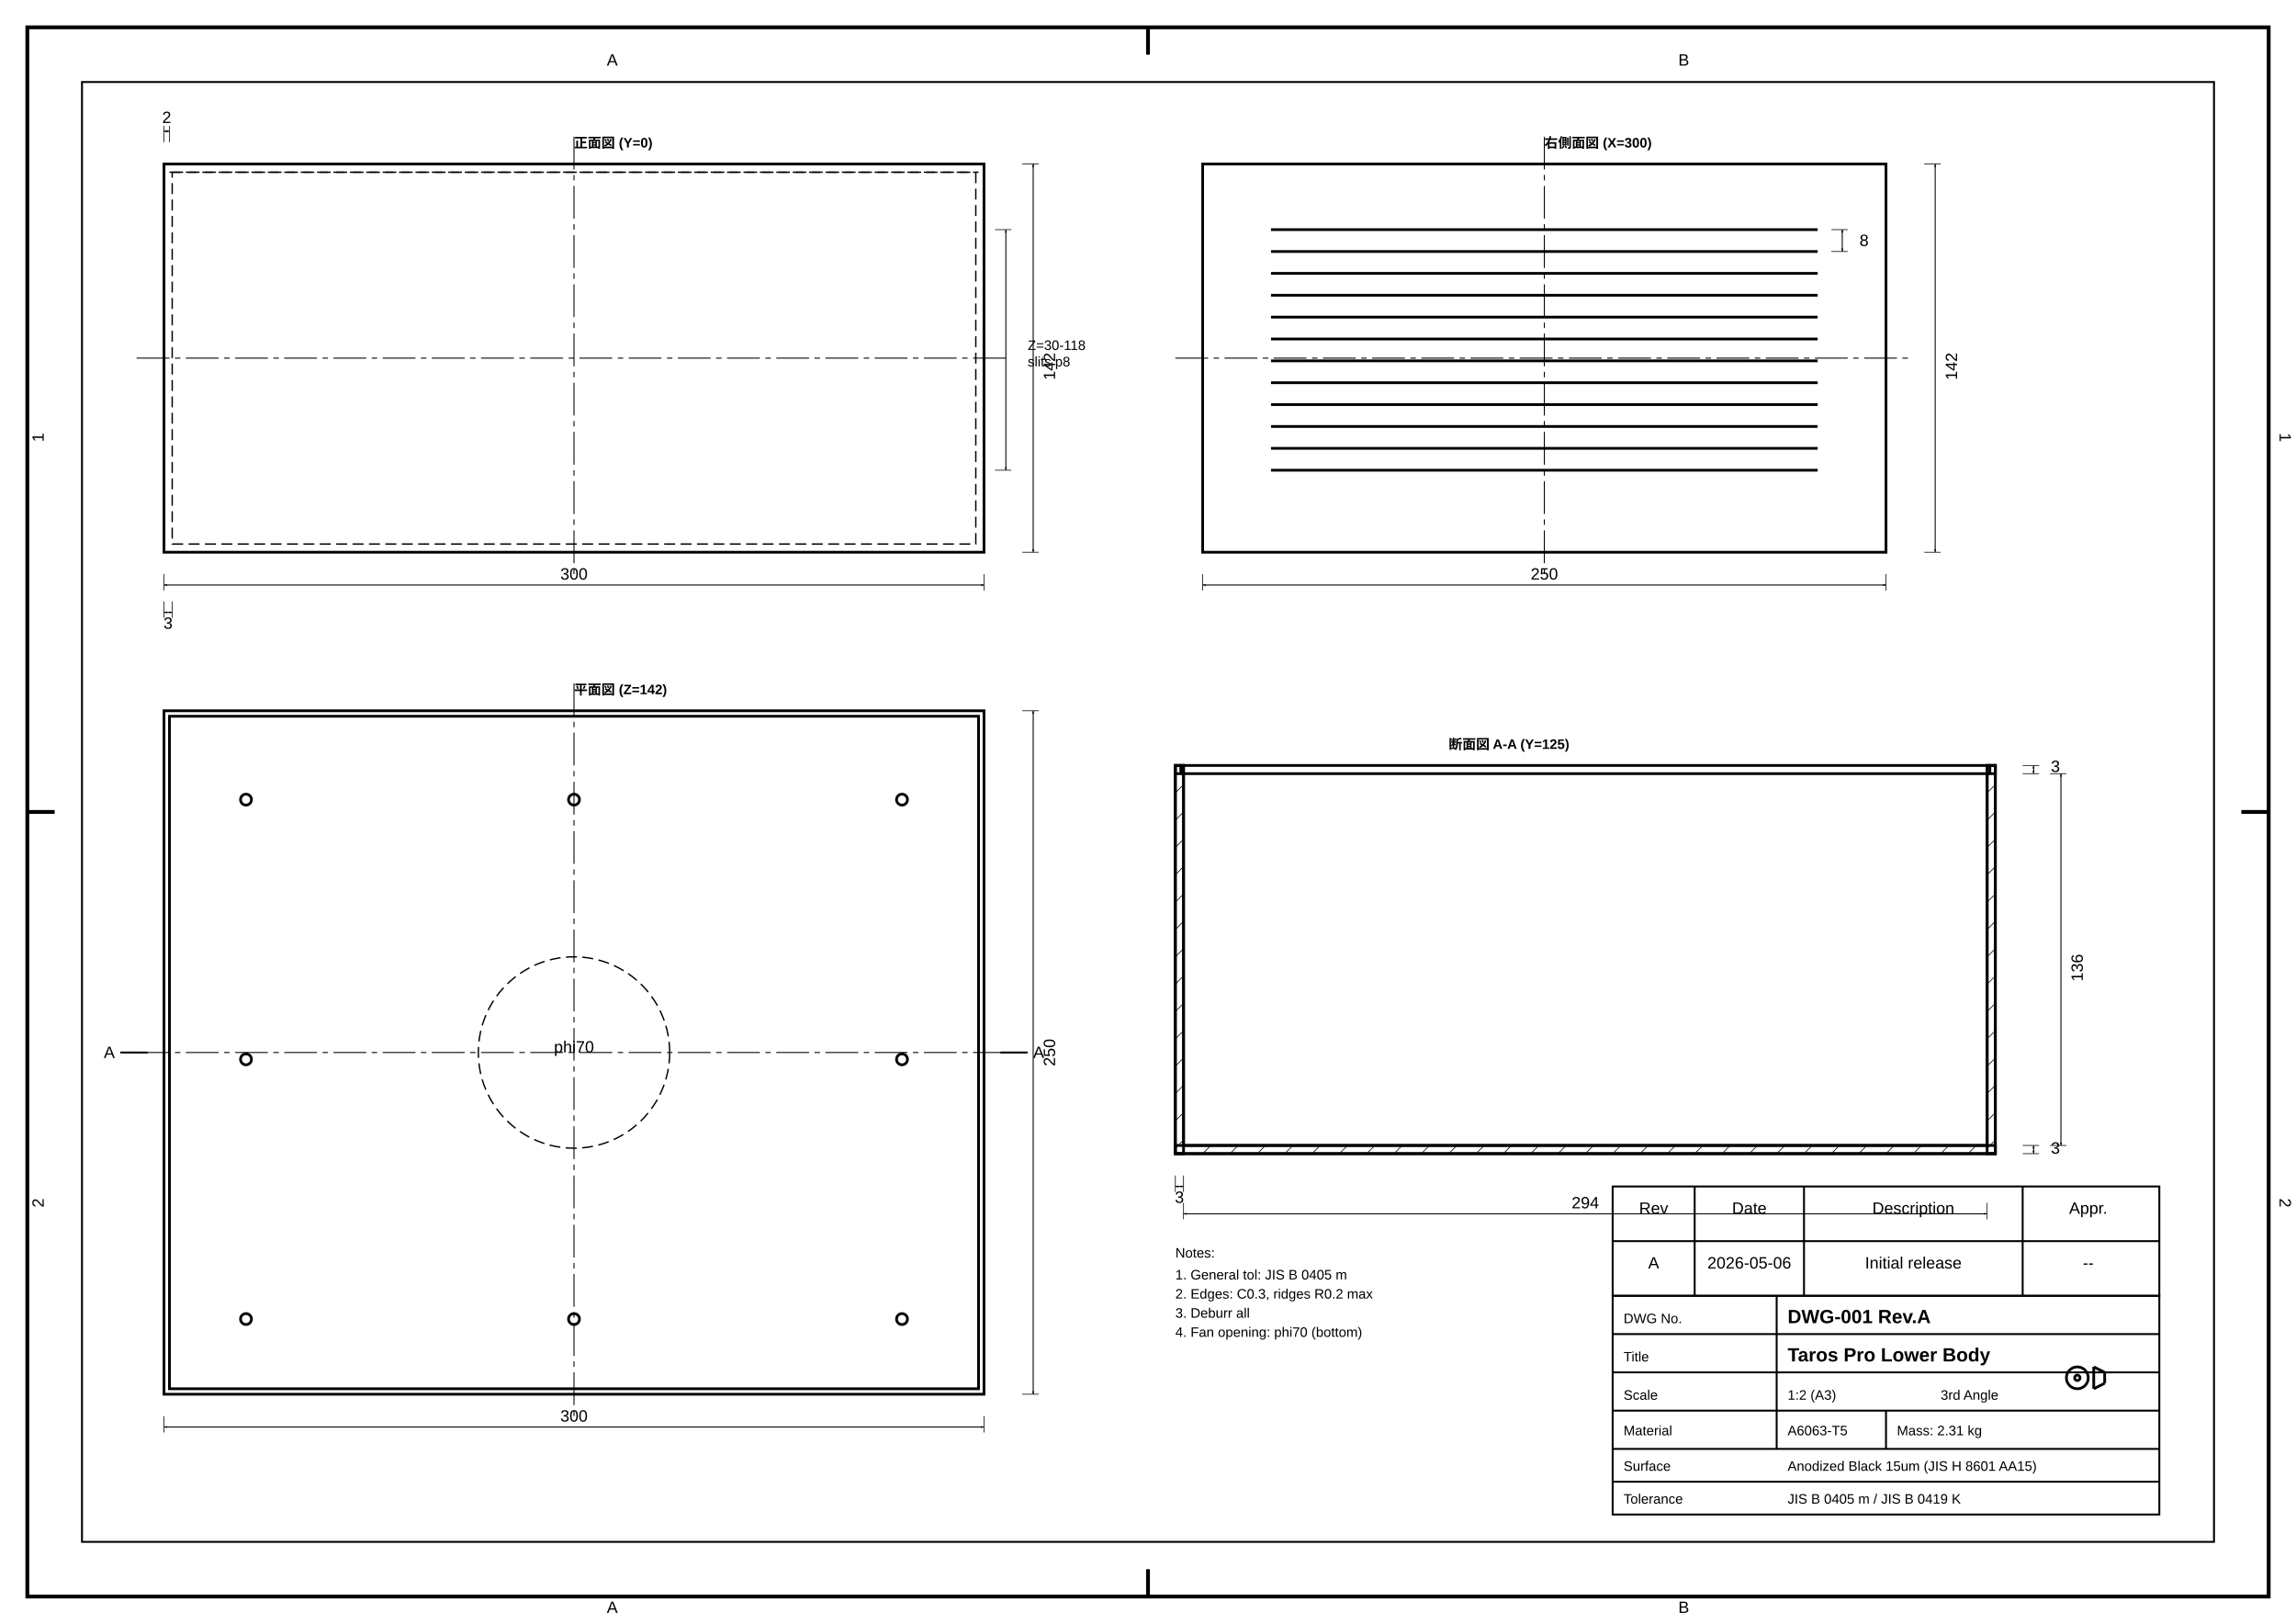
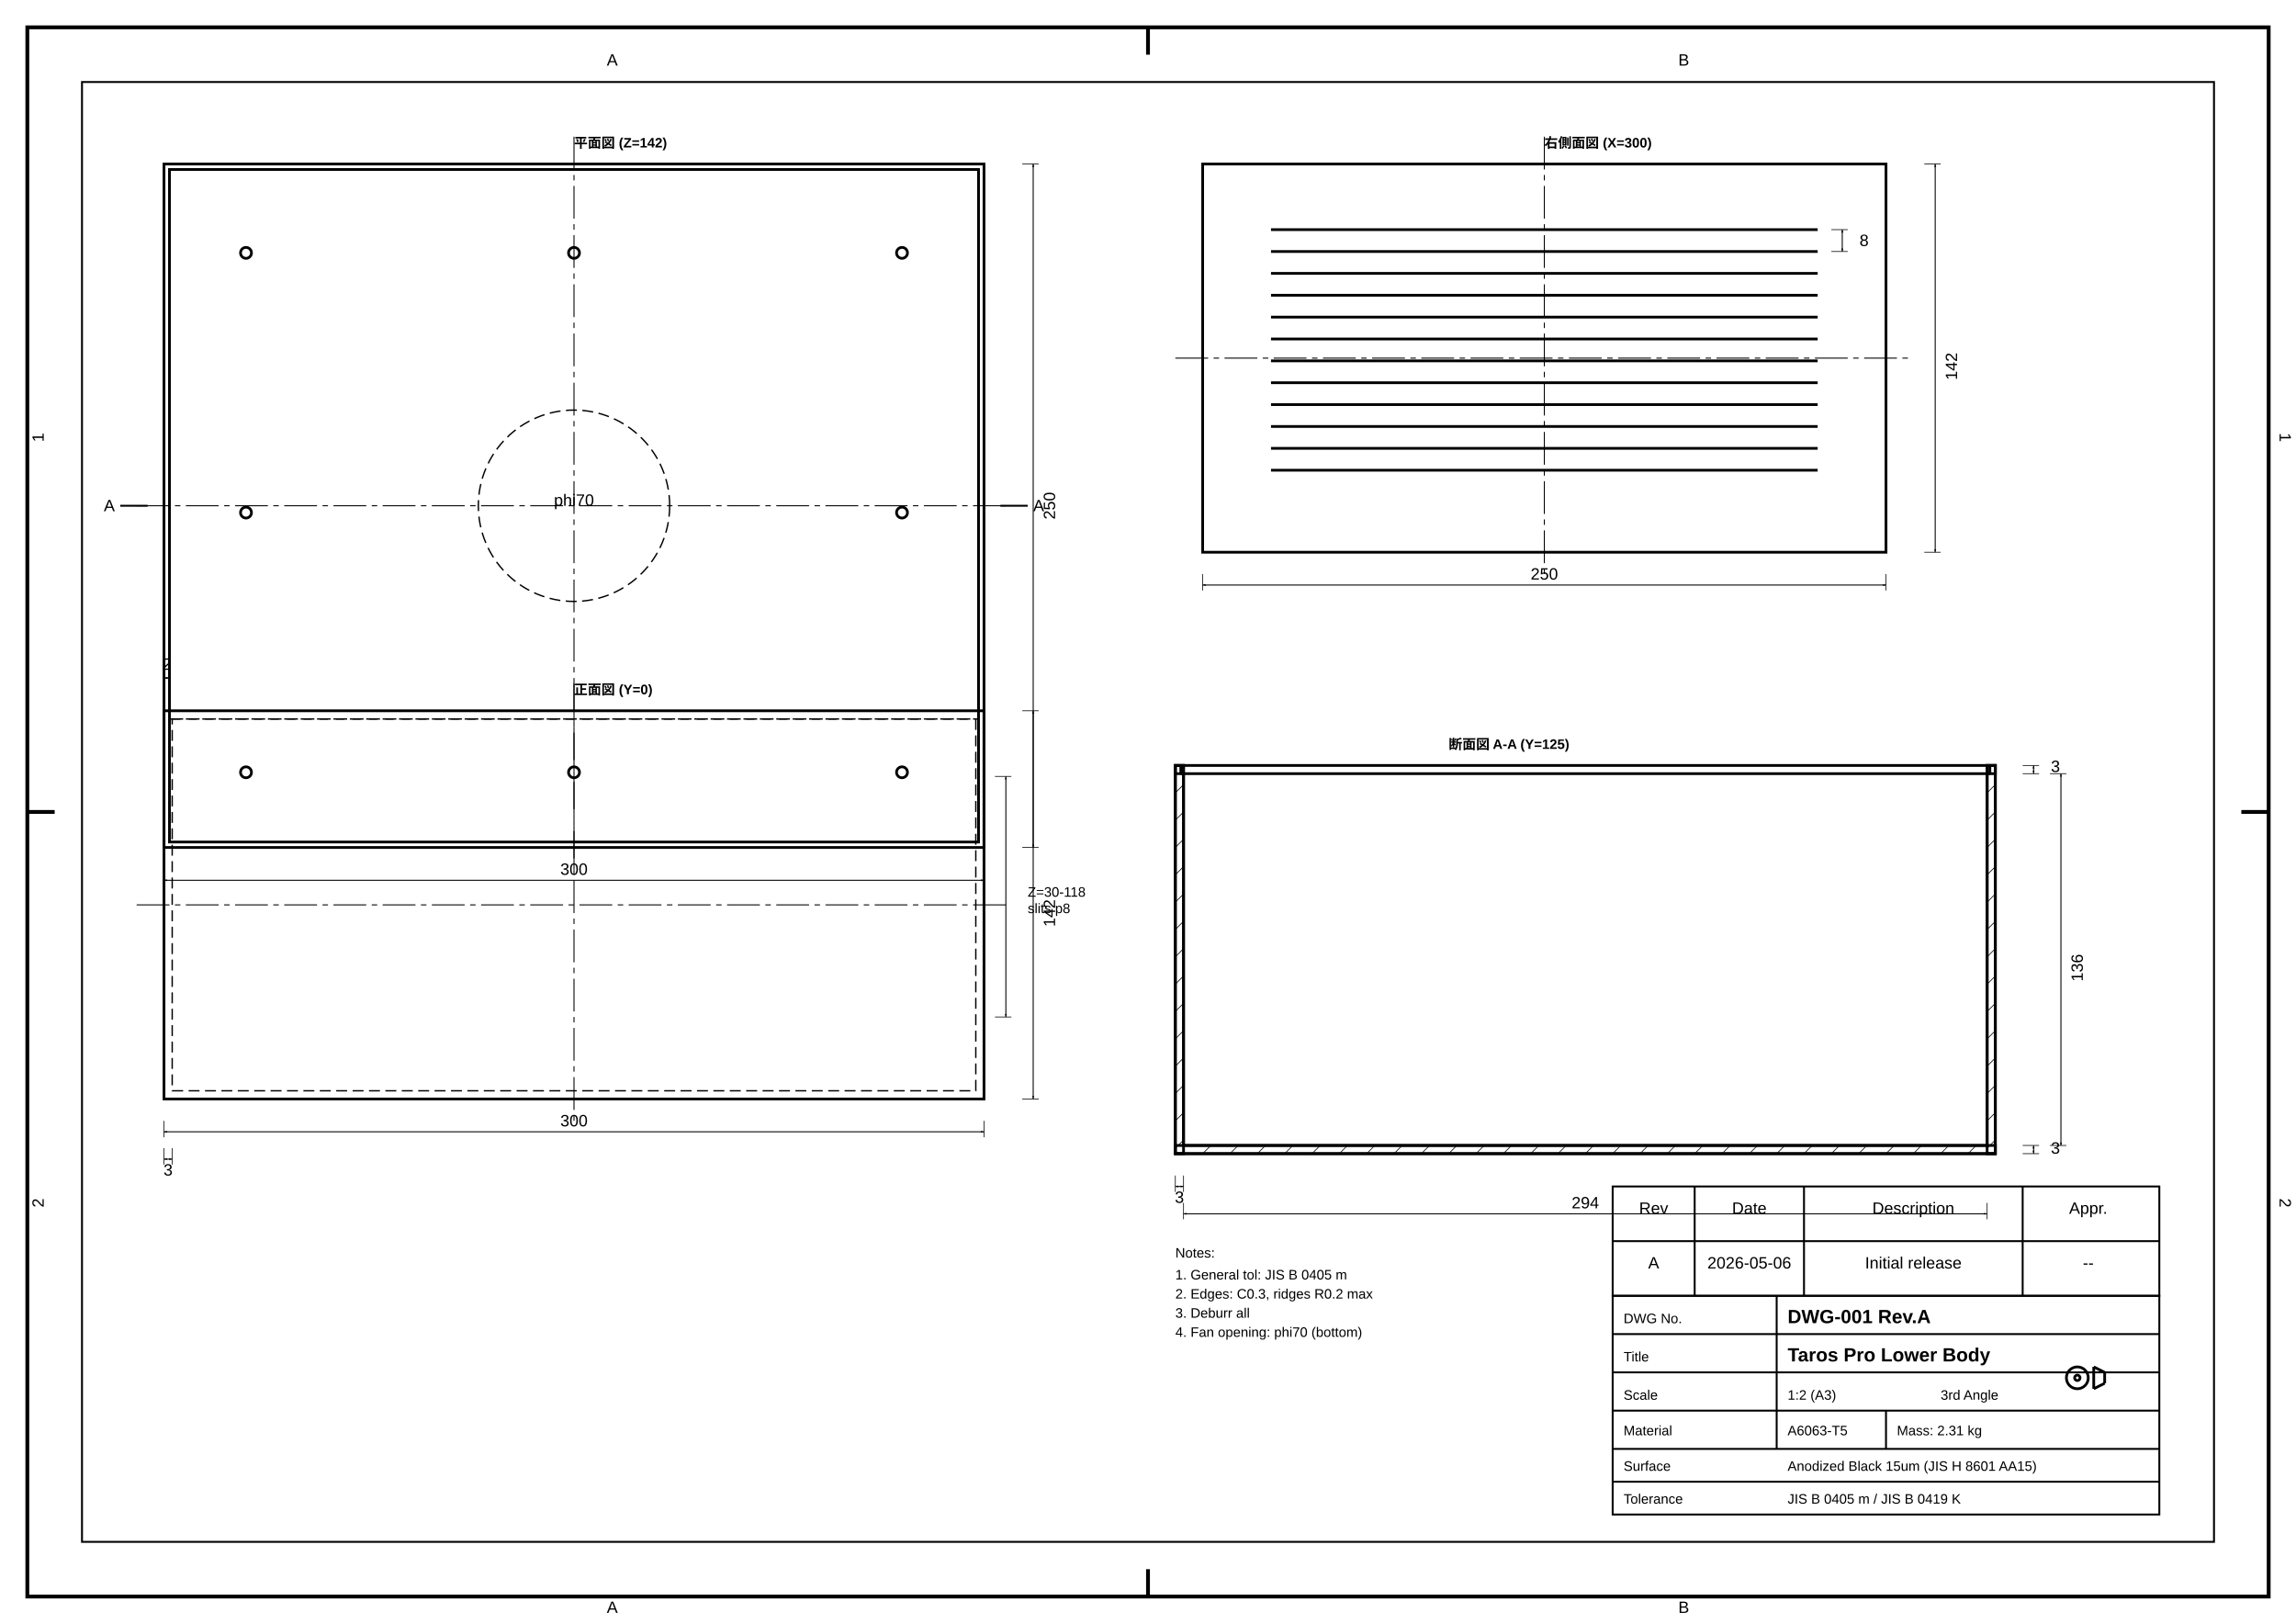
<svg xmlns="http://www.w3.org/2000/svg" viewBox="0 0 420 297" width="420mm" height="297mm">
  <defs>
    <marker id="arrow-start" markerWidth="3" markerHeight="2" refX="0" refY="1" orient="auto">
      <polygon points="3,0 0,1 3,2" fill="black" />
    </marker>
    <marker id="arrow-end" markerWidth="3" markerHeight="2" refX="3" refY="1" orient="auto">
      <polygon points="0,0 3,1 0,2" fill="black" />
    </marker>
    <style>
      .outline { stroke: black; stroke-width: 0.5; fill: none; }
      .hidden { stroke: black; stroke-width: 0.25; fill: none; stroke-dasharray: 2,1; }
      .center { stroke: black; stroke-width: 0.18; fill: none; stroke-dasharray: 6,1,1,1; }
      .dimension { stroke: black; stroke-width: 0.18; fill: none; }
      .dim-line { stroke: black; stroke-width: 0.18; fill: none; marker-start: url(#arrow-start); marker-end: url(#arrow-end); }
      .ext-line { stroke: black; stroke-width: 0.13; fill: none; }
      .cutting { stroke: black; stroke-width: 0.35; fill: none; stroke-dasharray: 8,2,1,2; }
      .hatch { stroke: black; stroke-width: 0.13; fill: none; }
      .frame { stroke: black; stroke-width: 0.7; fill: none; }
      .frame-inner { stroke: black; stroke-width: 0.35; fill: none; }
      .title-box { stroke: black; stroke-width: 0.35; fill: none; }
      .text-dim { font-family: Arial, sans-serif; font-size: 3px; text-anchor: middle; }
      .text-note { font-family: Arial, sans-serif; font-size: 2.5px; text-anchor: start; }
      .text-title { font-family: Arial, sans-serif; font-size: 3.5px; text-anchor: start; font-weight: bold; }
      .text-title-sm { font-family: Arial, sans-serif; font-size: 2.5px; text-anchor: start; }
      .text-zone { font-family: Arial, sans-serif; font-size: 3px; text-anchor: middle; }
    </style>
  </defs>
  <rect x="5" y="5" width="410" height="287" class="frame" />
  <rect x="15" y="15" width="390" height="267" class="frame-inner" />
  <line x1="210" y1="5" x2="210" y2="10" class="frame" />
  <line x1="210" y1="287" x2="210" y2="292" class="frame" />
  <line x1="5" y1="148.5" x2="10" y2="148.5" class="frame" />
  <line x1="410" y1="148.5" x2="415" y2="148.5" class="frame" />
  <text x="112" y="12" class="text-zone">A</text>
  <text x="308" y="12" class="text-zone">B</text>
  <text x="112" y="295" class="text-zone">A</text>
  <text x="308" y="295" class="text-zone">B</text>
  <text x="8" y="80" class="text-zone" transform="rotate(-90,8,80)">1</text>
  <text x="8" y="220" class="text-zone" transform="rotate(-90,8,220)">2</text>
  <text x="417" y="80" class="text-zone" transform="rotate(90,417,80)">1</text>
  <text x="417" y="220" class="text-zone" transform="rotate(90,417,220)">2</text>
-   <g id="front-view" transform="translate(30, 30)">
+   <g id="front-view" transform="translate(30, 130)">
    <text x="75" y="-3" class="text-note" text-anchor="middle" font-weight="bold">正面図 (Y=0)</text>
    <rect x="0" y="0" width="150" height="71" class="outline" />
    <rect x="1.5" y="1.5" width="147" height="68" class="hidden" />
    <line x1="1" y1="1.5" x2="149" y2="1.5" class="hidden" />
    <line x1="75" y1="-5" x2="75" y2="76" class="center" />
    <line x1="-5" y1="35.5" x2="155" y2="35.5" class="center" />
    <line x1="0" y1="78" x2="0" y2="75" class="ext-line" />
    <line x1="150" y1="78" x2="150" y2="75" class="ext-line" />
    <line x1="0" y1="77" x2="150" y2="77" class="dim-line" />
    <text x="75" y="76" class="text-dim">300</text>
    <line x1="157" y1="0" x2="160" y2="0" class="ext-line" />
    <line x1="157" y1="71" x2="160" y2="71" class="ext-line" />
    <line x1="159" y1="0" x2="159" y2="71" class="dim-line" />
    <text x="163" y="37" class="text-dim" transform="rotate(-90,163,37)">142</text>
    <line x1="0" y1="83" x2="0" y2="80" class="ext-line" />
    <line x1="1.5" y1="83" x2="1.5" y2="80" class="ext-line" />
    <line x1="0" y1="82" x2="1.5" y2="82" class="dim-line" />
    <text x="0.75" y="85" class="text-dim" font-size="2px">3</text>
    <line x1="0" y1="-4" x2="0" y2="-7" class="ext-line" />
    <line x1="1" y1="-4" x2="1" y2="-7" class="ext-line" />
    <line x1="0" y1="-6" x2="1" y2="-6" class="dim-line" />
    <text x="0.5" y="-7.5" class="text-dim" font-size="2px">2</text>
    <line x1="152" y1="12" x2="155" y2="12" class="ext-line" />
    <line x1="152" y1="56" x2="155" y2="56" class="ext-line" />
    <line x1="154" y1="12" x2="154" y2="56" class="dim-line" />
    <text x="158" y="34" class="text-note" font-size="2px">Z=30-118</text>
    <text x="158" y="37" class="text-note" font-size="2px">slits p8</text>
  </g>
  <g id="right-side-view" transform="translate(220, 30)">
    <text x="62.5" y="-3" class="text-note" text-anchor="middle" font-weight="bold">右側面図 (X=300)</text>
    <rect x="0" y="0" width="125" height="71" class="outline" />
    <g class="outline" stroke-width="0.25">
      <line x1="12.5" y1="56" x2="112.5" y2="56" />
      <line x1="12.5" y1="52" x2="112.5" y2="52" />
      <line x1="12.5" y1="48" x2="112.5" y2="48" />
      <line x1="12.5" y1="44" x2="112.5" y2="44" />
      <line x1="12.5" y1="40" x2="112.5" y2="40" />
      <line x1="12.5" y1="36" x2="112.5" y2="36" />
      <line x1="12.5" y1="32" x2="112.5" y2="32" />
      <line x1="12.5" y1="28" x2="112.5" y2="28" />
      <line x1="12.5" y1="24" x2="112.5" y2="24" />
      <line x1="12.5" y1="20" x2="112.5" y2="20" />
      <line x1="12.5" y1="16" x2="112.5" y2="16" />
      <line x1="12.5" y1="12" x2="112.5" y2="12" />
    </g>
    <line x1="62.5" y1="-5" x2="62.5" y2="76" class="center" />
    <line x1="-5" y1="35.5" x2="130" y2="35.5" class="center" />
    <line x1="0" y1="78" x2="0" y2="75" class="ext-line" />
    <line x1="125" y1="78" x2="125" y2="75" class="ext-line" />
    <line x1="0" y1="77" x2="125" y2="77" class="dim-line" />
    <text x="62.5" y="76" class="text-dim">250</text>
    <line x1="132" y1="0" x2="135" y2="0" class="ext-line" />
    <line x1="132" y1="71" x2="135" y2="71" class="ext-line" />
    <line x1="134" y1="0" x2="134" y2="71" class="dim-line" />
    <text x="138" y="37" class="text-dim" transform="rotate(-90,138,37)">142</text>
    <line x1="115" y1="12" x2="118" y2="12" class="ext-line" />
    <line x1="115" y1="16" x2="118" y2="16" class="ext-line" />
    <line x1="117" y1="12" x2="117" y2="16" class="dim-line" />
    <text x="121" y="15" class="text-dim" font-size="2px">8</text>
  </g>
-   <g id="plan-view" transform="translate(30, 130)">
+   <g id="plan-view" transform="translate(30, 30)">
    <text x="75" y="-3" class="text-note" text-anchor="middle" font-weight="bold">平面図 (Z=142)</text>
    <rect x="0" y="0" width="150" height="125" class="outline" />
    <rect x="1" y="1" width="148" height="123" class="outline" stroke-width="0.25" />
    <circle cx="15" cy="16.25" r="1" class="outline" stroke-width="0.25" />
    <circle cx="75" cy="16.25" r="1" class="outline" stroke-width="0.25" />
    <circle cx="135" cy="16.25" r="1" class="outline" stroke-width="0.25" />
    <circle cx="15" cy="63.75" r="1" class="outline" stroke-width="0.25" />
    <circle cx="135" cy="63.75" r="1" class="outline" stroke-width="0.25" />
    <circle cx="15" cy="111.25" r="1" class="outline" stroke-width="0.25" />
    <circle cx="75" cy="111.25" r="1" class="outline" stroke-width="0.25" />
    <circle cx="135" cy="111.25" r="1" class="outline" stroke-width="0.25" />
    <line x1="75" y1="-5" x2="75" y2="130" class="center" />
    <line x1="-5" y1="62.5" x2="155" y2="62.5" class="center" />
    <circle cx="75" cy="62.5" r="17.5" class="hidden" />
    <text x="75" y="62.5" class="text-dim" font-size="2px">phi70</text>
    <line x1="0" y1="132" x2="0" y2="129" class="ext-line" />
    <line x1="150" y1="132" x2="150" y2="129" class="ext-line" />
    <line x1="0" y1="131" x2="150" y2="131" class="dim-line" />
    <text x="75" y="130" class="text-dim">300</text>
    <line x1="157" y1="0" x2="160" y2="0" class="ext-line" />
    <line x1="157" y1="125" x2="160" y2="125" class="ext-line" />
    <line x1="159" y1="0" x2="159" y2="125" class="dim-line" />
    <text x="163" y="62.5" class="text-dim" transform="rotate(-90,163,62.5)">250</text>
    <line x1="-8" y1="62.5" x2="-3" y2="62.5" class="cutting" />
    <line x1="153" y1="62.5" x2="158" y2="62.5" class="cutting" />
    <text x="-10" y="63.5" class="text-dim" font-size="3px" text-anchor="end">A</text>
    <text x="160" y="63.5" class="text-dim" font-size="3px" text-anchor="start">A</text>
  </g>
  <g id="section-aa" transform="translate(215, 140)">
    <text x="50" y="-3" class="text-note" text-anchor="middle" font-weight="bold">断面図 A-A (Y=125)</text>
    <rect x="0" y="0" width="150" height="71" class="outline" />
    <rect x="0" y="69.5" width="150" height="1.5" class="outline" fill="none" />
    <rect x="0" y="0" width="1.5" height="71" class="outline" fill="none" />
    <rect x="148.5" y="0" width="1.5" height="71" class="outline" fill="none" />
    <rect x="0" y="0" width="1.5" height="1.5" class="outline" fill="none" />
    <rect x="148.5" y="0" width="1.5" height="1.5" class="outline" fill="none" />
    <g class="hatch">
      <line x1="0" y1="5" x2="1.5" y2="3.5" />
      <line x1="0" y1="10" x2="1.5" y2="8.5" />
      <line x1="0" y1="15" x2="1.5" y2="13.5" />
      <line x1="0" y1="20" x2="1.5" y2="18.5" />
      <line x1="0" y1="25" x2="1.5" y2="23.5" />
      <line x1="0" y1="30" x2="1.5" y2="28.5" />
      <line x1="0" y1="35" x2="1.5" y2="33.5" />
      <line x1="0" y1="40" x2="1.5" y2="38.5" />
      <line x1="0" y1="45" x2="1.5" y2="43.5" />
      <line x1="0" y1="50" x2="1.5" y2="48.5" />
      <line x1="0" y1="55" x2="1.5" y2="53.5" />
      <line x1="0" y1="60" x2="1.5" y2="58.5" />
      <line x1="0" y1="65" x2="1.5" y2="63.5" />
      <line x1="0" y1="70" x2="1.5" y2="68.5" />
      <line x1="148.5" y1="5" x2="150" y2="3.5" />
      <line x1="148.5" y1="10" x2="150" y2="8.5" />
      <line x1="148.5" y1="15" x2="150" y2="13.5" />
      <line x1="148.5" y1="20" x2="150" y2="18.5" />
      <line x1="148.5" y1="25" x2="150" y2="23.5" />
      <line x1="148.5" y1="30" x2="150" y2="28.5" />
      <line x1="148.5" y1="35" x2="150" y2="33.5" />
      <line x1="148.5" y1="40" x2="150" y2="38.5" />
      <line x1="148.5" y1="45" x2="150" y2="43.5" />
      <line x1="148.5" y1="50" x2="150" y2="48.5" />
      <line x1="148.5" y1="55" x2="150" y2="53.5" />
      <line x1="148.5" y1="60" x2="150" y2="58.5" />
      <line x1="148.5" y1="65" x2="150" y2="63.5" />
      <line x1="148.5" y1="70" x2="150" y2="68.5" />
      <line x1="5" y1="71" x2="6.5" y2="69.5" />
      <line x1="10" y1="71" x2="11.5" y2="69.5" />
      <line x1="15" y1="71" x2="16.5" y2="69.5" />
      <line x1="20" y1="71" x2="21.5" y2="69.5" />
      <line x1="25" y1="71" x2="26.5" y2="69.5" />
      <line x1="30" y1="71" x2="31.5" y2="69.5" />
      <line x1="35" y1="71" x2="36.5" y2="69.5" />
      <line x1="40" y1="71" x2="41.5" y2="69.5" />
      <line x1="45" y1="71" x2="46.5" y2="69.5" />
      <line x1="50" y1="71" x2="51.5" y2="69.5" />
      <line x1="55" y1="71" x2="56.5" y2="69.5" />
      <line x1="60" y1="71" x2="61.5" y2="69.5" />
      <line x1="65" y1="71" x2="66.5" y2="69.5" />
      <line x1="70" y1="71" x2="71.5" y2="69.5" />
      <line x1="75" y1="71" x2="76.5" y2="69.5" />
      <line x1="80" y1="71" x2="81.5" y2="69.5" />
      <line x1="85" y1="71" x2="86.5" y2="69.5" />
      <line x1="90" y1="71" x2="91.5" y2="69.5" />
      <line x1="95" y1="71" x2="96.5" y2="69.5" />
      <line x1="100" y1="71" x2="101.5" y2="69.5" />
      <line x1="105" y1="71" x2="106.5" y2="69.5" />
      <line x1="110" y1="71" x2="111.5" y2="69.5" />
      <line x1="115" y1="71" x2="116.5" y2="69.5" />
      <line x1="120" y1="71" x2="121.5" y2="69.5" />
      <line x1="125" y1="71" x2="126.5" y2="69.5" />
      <line x1="130" y1="71" x2="131.5" y2="69.5" />
      <line x1="135" y1="71" x2="136.5" y2="69.5" />
      <line x1="140" y1="71" x2="141.5" y2="69.5" />
      <line x1="145" y1="71" x2="146.5" y2="69.5" />
    </g>
    <line x1="1.5" y1="1.5" x2="148.5" y2="1.5" class="outline" stroke-width="0.25" />
    <line x1="1.5" y1="1.5" x2="1.5" y2="69.5" class="outline" stroke-width="0.25" />
    <line x1="148.5" y1="1.5" x2="148.5" y2="69.5" class="outline" stroke-width="0.25" />
    <line x1="1.5" y1="69.5" x2="148.5" y2="69.5" class="outline" stroke-width="0.25" />
    <line x1="1" y1="0" x2="1" y2="1.5" class="outline" stroke-width="0.25" />
    <line x1="149" y1="0" x2="149" y2="1.5" class="outline" stroke-width="0.25" />
    <line x1="1" y1="1.5" x2="1.5" y2="1.5" class="outline" stroke-width="0.25" />
    <line x1="149" y1="1.5" x2="148.5" y2="1.5" class="outline" stroke-width="0.25" />
    <line x1="0" y1="78" x2="0" y2="75" class="ext-line" />
    <line x1="1.5" y1="78" x2="1.5" y2="75" class="ext-line" />
    <line x1="0" y1="77" x2="1.5" y2="77" class="dim-line" />
    <text x="0.75" y="80" class="text-dim" font-size="2px">3</text>
    <line x1="1.5" y1="83" x2="1.5" y2="80" class="ext-line" />
    <line x1="148.5" y1="83" x2="148.5" y2="80" class="ext-line" />
    <line x1="1.5" y1="82" x2="148.5" y2="82" class="dim-line" />
    <text x="75" y="81" class="text-dim">294</text>
    <line x1="155" y1="69.5" x2="158" y2="69.5" class="ext-line" />
    <line x1="155" y1="71" x2="158" y2="71" class="ext-line" />
    <line x1="157" y1="69.5" x2="157" y2="71" class="dim-line" />
    <text x="161" y="71" class="text-dim" font-size="2px">3</text>
    <line x1="155" y1="0" x2="158" y2="0" class="ext-line" />
    <line x1="155" y1="1.5" x2="158" y2="1.5" class="ext-line" />
    <line x1="157" y1="0" x2="157" y2="1.5" class="dim-line" />
    <text x="161" y="1.2" class="text-dim" font-size="2px">3</text>
    <line x1="160" y1="1.5" x2="163" y2="1.5" class="ext-line" />
    <line x1="160" y1="69.5" x2="163" y2="69.5" class="ext-line" />
    <line x1="162" y1="1.5" x2="162" y2="69.5" class="dim-line" />
    <text x="166" y="37" class="text-dim" transform="rotate(-90,166,37)">136</text>
  </g>
  <g id="title-block" transform="translate(295, 237)">
    <rect x="0" y="-20" width="100" height="20" class="title-box" />
    <line x1="0" y1="-10" x2="100" y2="-10" class="title-box" />
    <line x1="15" y1="-20" x2="15" y2="0" class="title-box" />
    <line x1="35" y1="-20" x2="35" y2="0" class="title-box" />
    <line x1="75" y1="-20" x2="75" y2="0" class="title-box" />
    <text x="7.5" y="-15" class="text-dim" font-size="2px">Rev</text>
    <text x="25" y="-15" class="text-dim" font-size="2px">Date</text>
    <text x="55" y="-15" class="text-dim" font-size="2px">Description</text>
    <text x="87" y="-15" class="text-dim" font-size="2px">Appr.</text>
    <text x="7.5" y="-5" class="text-dim" font-size="2px">A</text>
    <text x="25" y="-5" class="text-dim" font-size="2px">2026-05-06</text>
    <text x="55" y="-5" class="text-dim" font-size="2px">Initial release</text>
    <text x="87" y="-5" class="text-dim" font-size="2px">--</text>
    <rect x="0" y="0" width="100" height="40" class="title-box" />
    <line x1="0" y1="7" x2="100" y2="7" class="title-box" />
    <line x1="0" y1="14" x2="100" y2="14" class="title-box" />
    <line x1="0" y1="21" x2="100" y2="21" class="title-box" />
    <line x1="0" y1="28" x2="100" y2="28" class="title-box" />
    <line x1="0" y1="34" x2="100" y2="34" class="title-box" />
    <line x1="30" y1="0" x2="30" y2="28" class="title-box" />
    <line x1="50" y1="21" x2="50" y2="28" class="title-box" />
    <text x="2" y="5" class="text-title-sm">DWG No.</text>
    <text x="32" y="5" class="text-title">DWG-001 Rev.A</text>
    <text x="2" y="12" class="text-title-sm">Title</text>
    <text x="32" y="12" class="text-title">Taros Pro Lower Body</text>
    <text x="2" y="19" class="text-title-sm">Scale</text>
    <text x="32" y="19" class="text-title-sm">1:2 (A3)</text>
    <text x="60" y="19" class="text-title-sm">3rd Angle</text>
    <text x="2" y="25.5" class="text-title-sm">Material</text>
    <text x="32" y="25.5" class="text-title-sm">A6063-T5</text>
    <text x="52" y="25.5" class="text-title-sm">Mass: 2.31 kg</text>
    <text x="2" y="32" class="text-title-sm">Surface</text>
    <text x="32" y="32" class="text-title-sm">Anodized Black 15um (JIS H 8601 AA15)</text>
    <text x="2" y="38" class="text-title-sm">Tolerance</text>
    <text x="32" y="38" class="text-title-sm">JIS B 0405 m / JIS B 0419 K</text>
    <g transform="translate(85, 15)">
      <circle cx="0" cy="0" r="2" class="outline" stroke-width="0.2" />
      <circle cx="0" cy="0" r="0.5" class="outline" stroke-width="0.2" fill="black" />
      <line x1="3" y1="-2" x2="3" y2="2" class="outline" stroke-width="0.2" />
      <line x1="3" y1="-2" x2="5" y2="-1" class="outline" stroke-width="0.2" />
      <line x1="3" y1="2" x2="5" y2="1" class="outline" stroke-width="0.2" />
      <line x1="5" y1="-1" x2="5" y2="1" class="outline" stroke-width="0.2" />
    </g>
  </g>
  <g transform="translate(215, 230)">
    <text x="0" y="0" class="text-note" font-size="2px">Notes:</text>
    <text x="0" y="4" class="text-note" font-size="2px">1. General tol: JIS B 0405 m</text>
    <text x="0" y="7.5" class="text-note" font-size="2px">2. Edges: C0.3, ridges R0.2 max</text>
    <text x="0" y="11" class="text-note" font-size="2px">3. Deburr all</text>
    <text x="0" y="14.5" class="text-note" font-size="2px">4. Fan opening: phi70 (bottom)</text>
  </g>
</svg>
